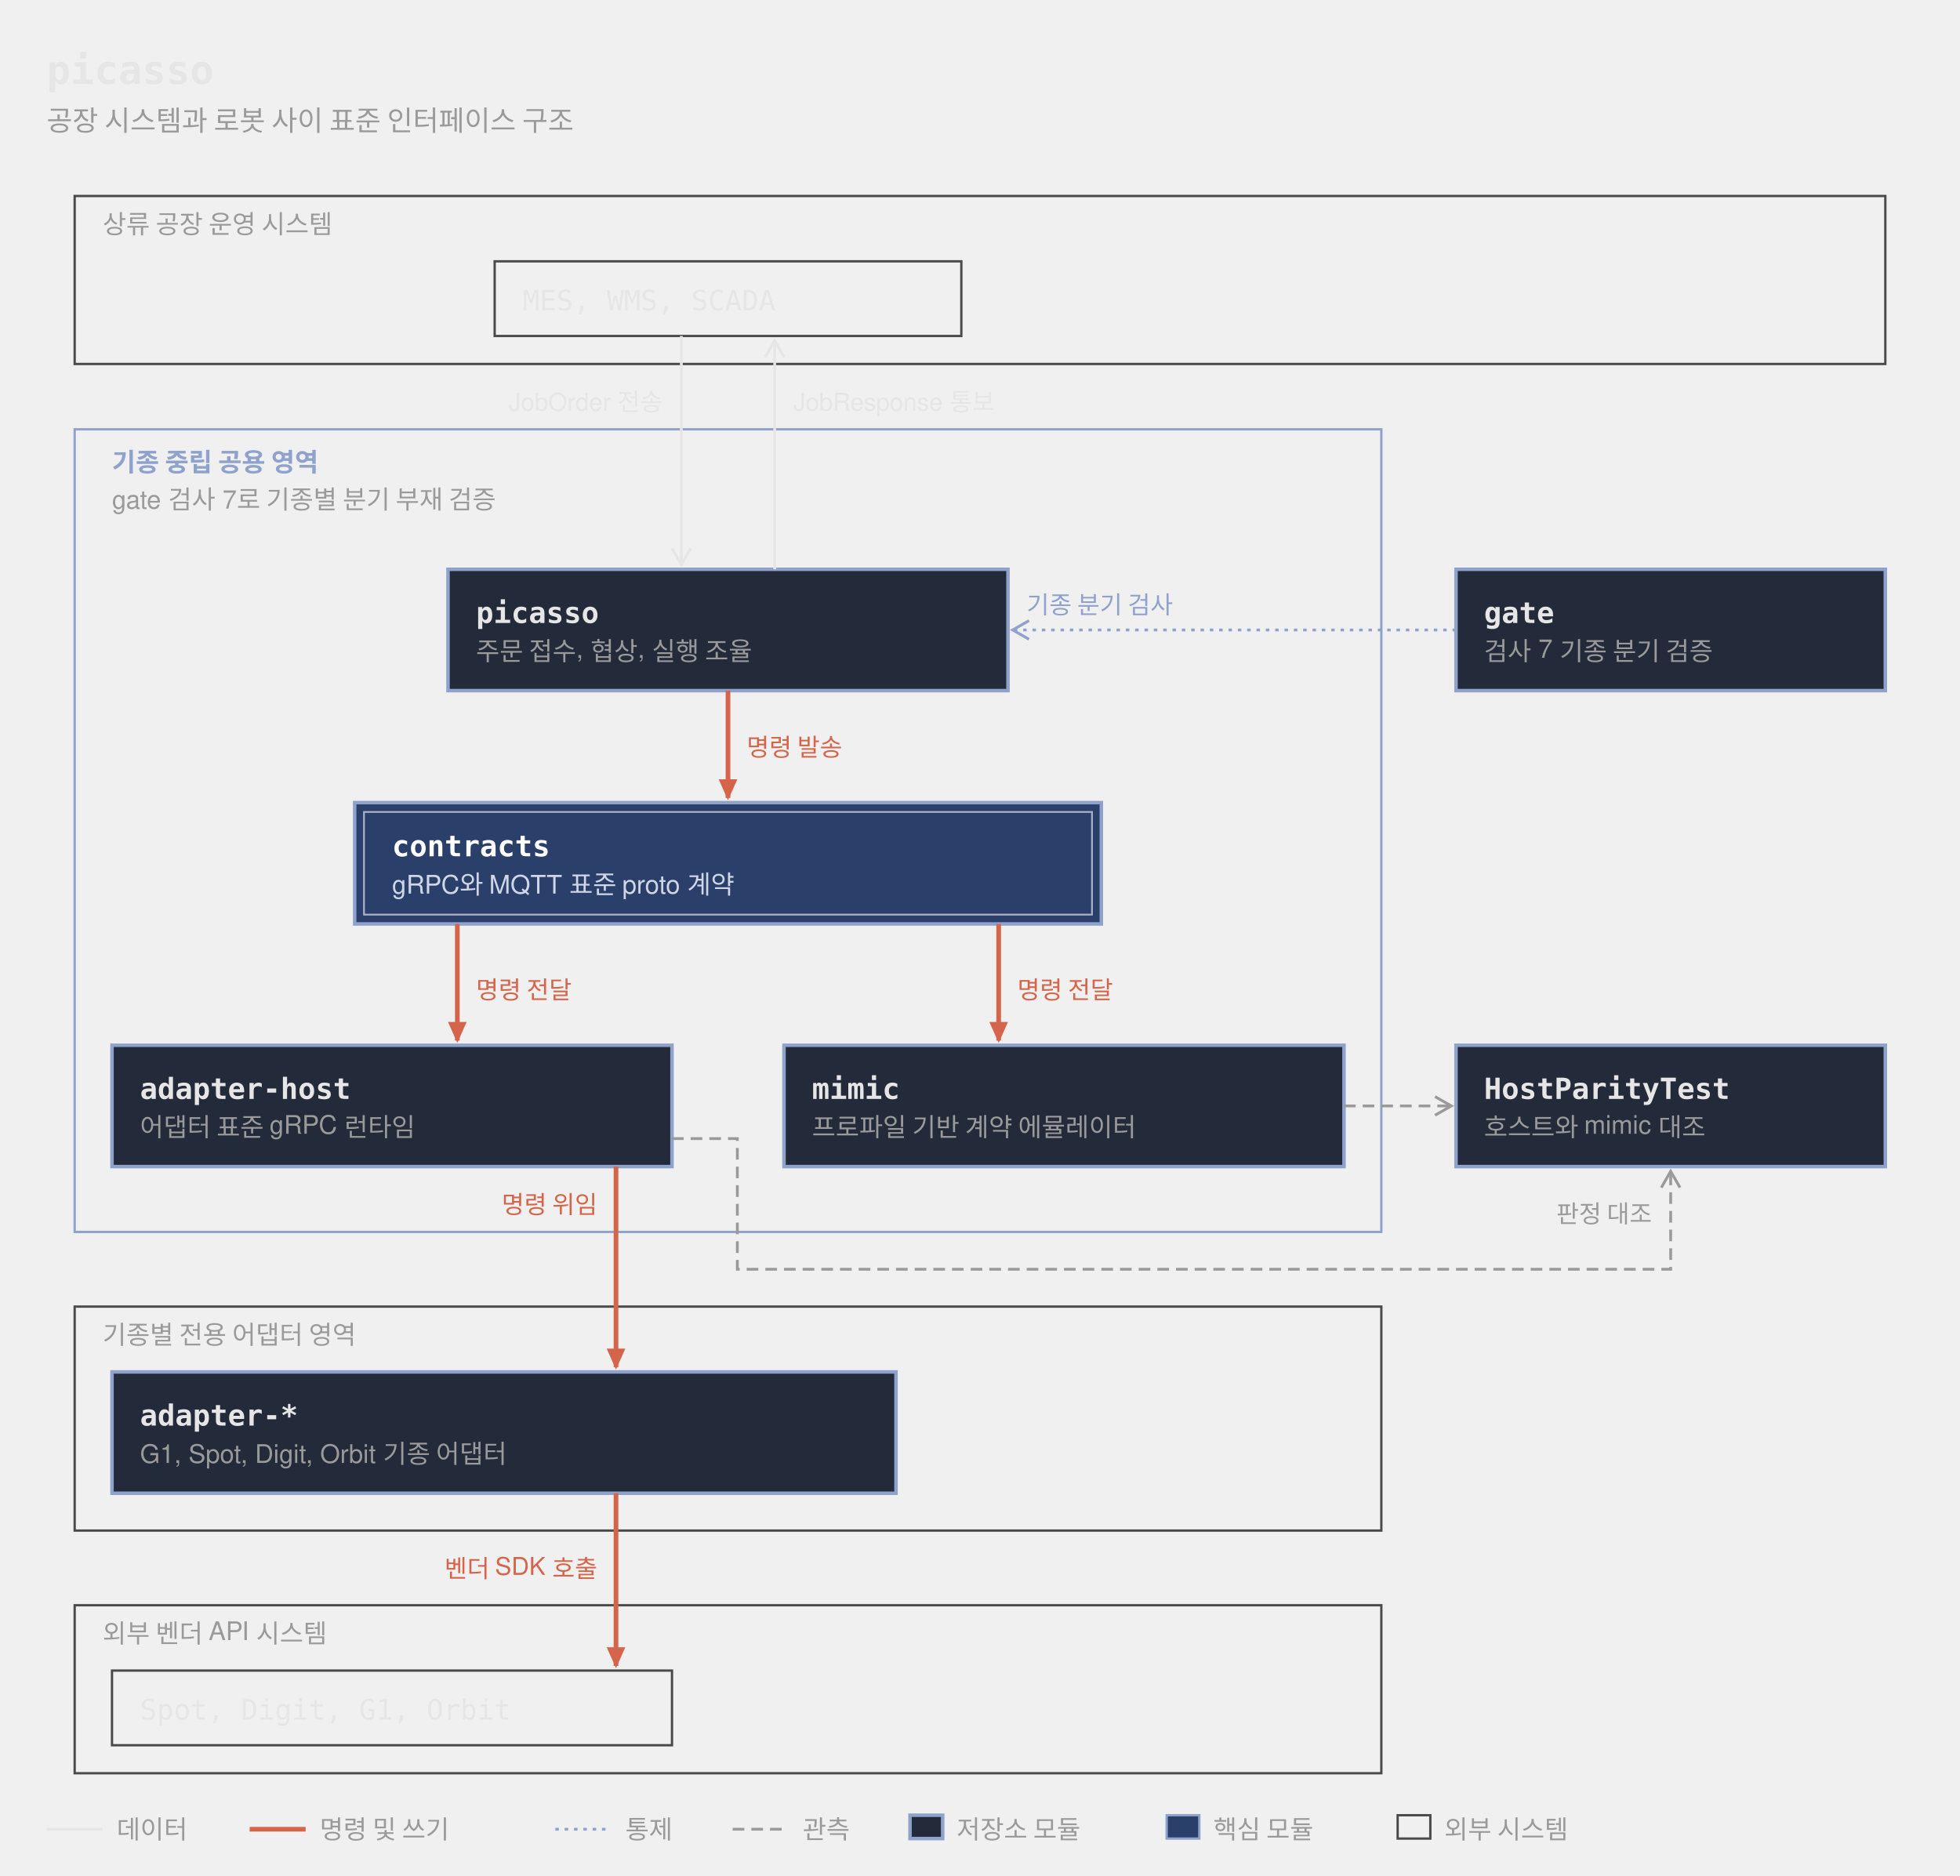
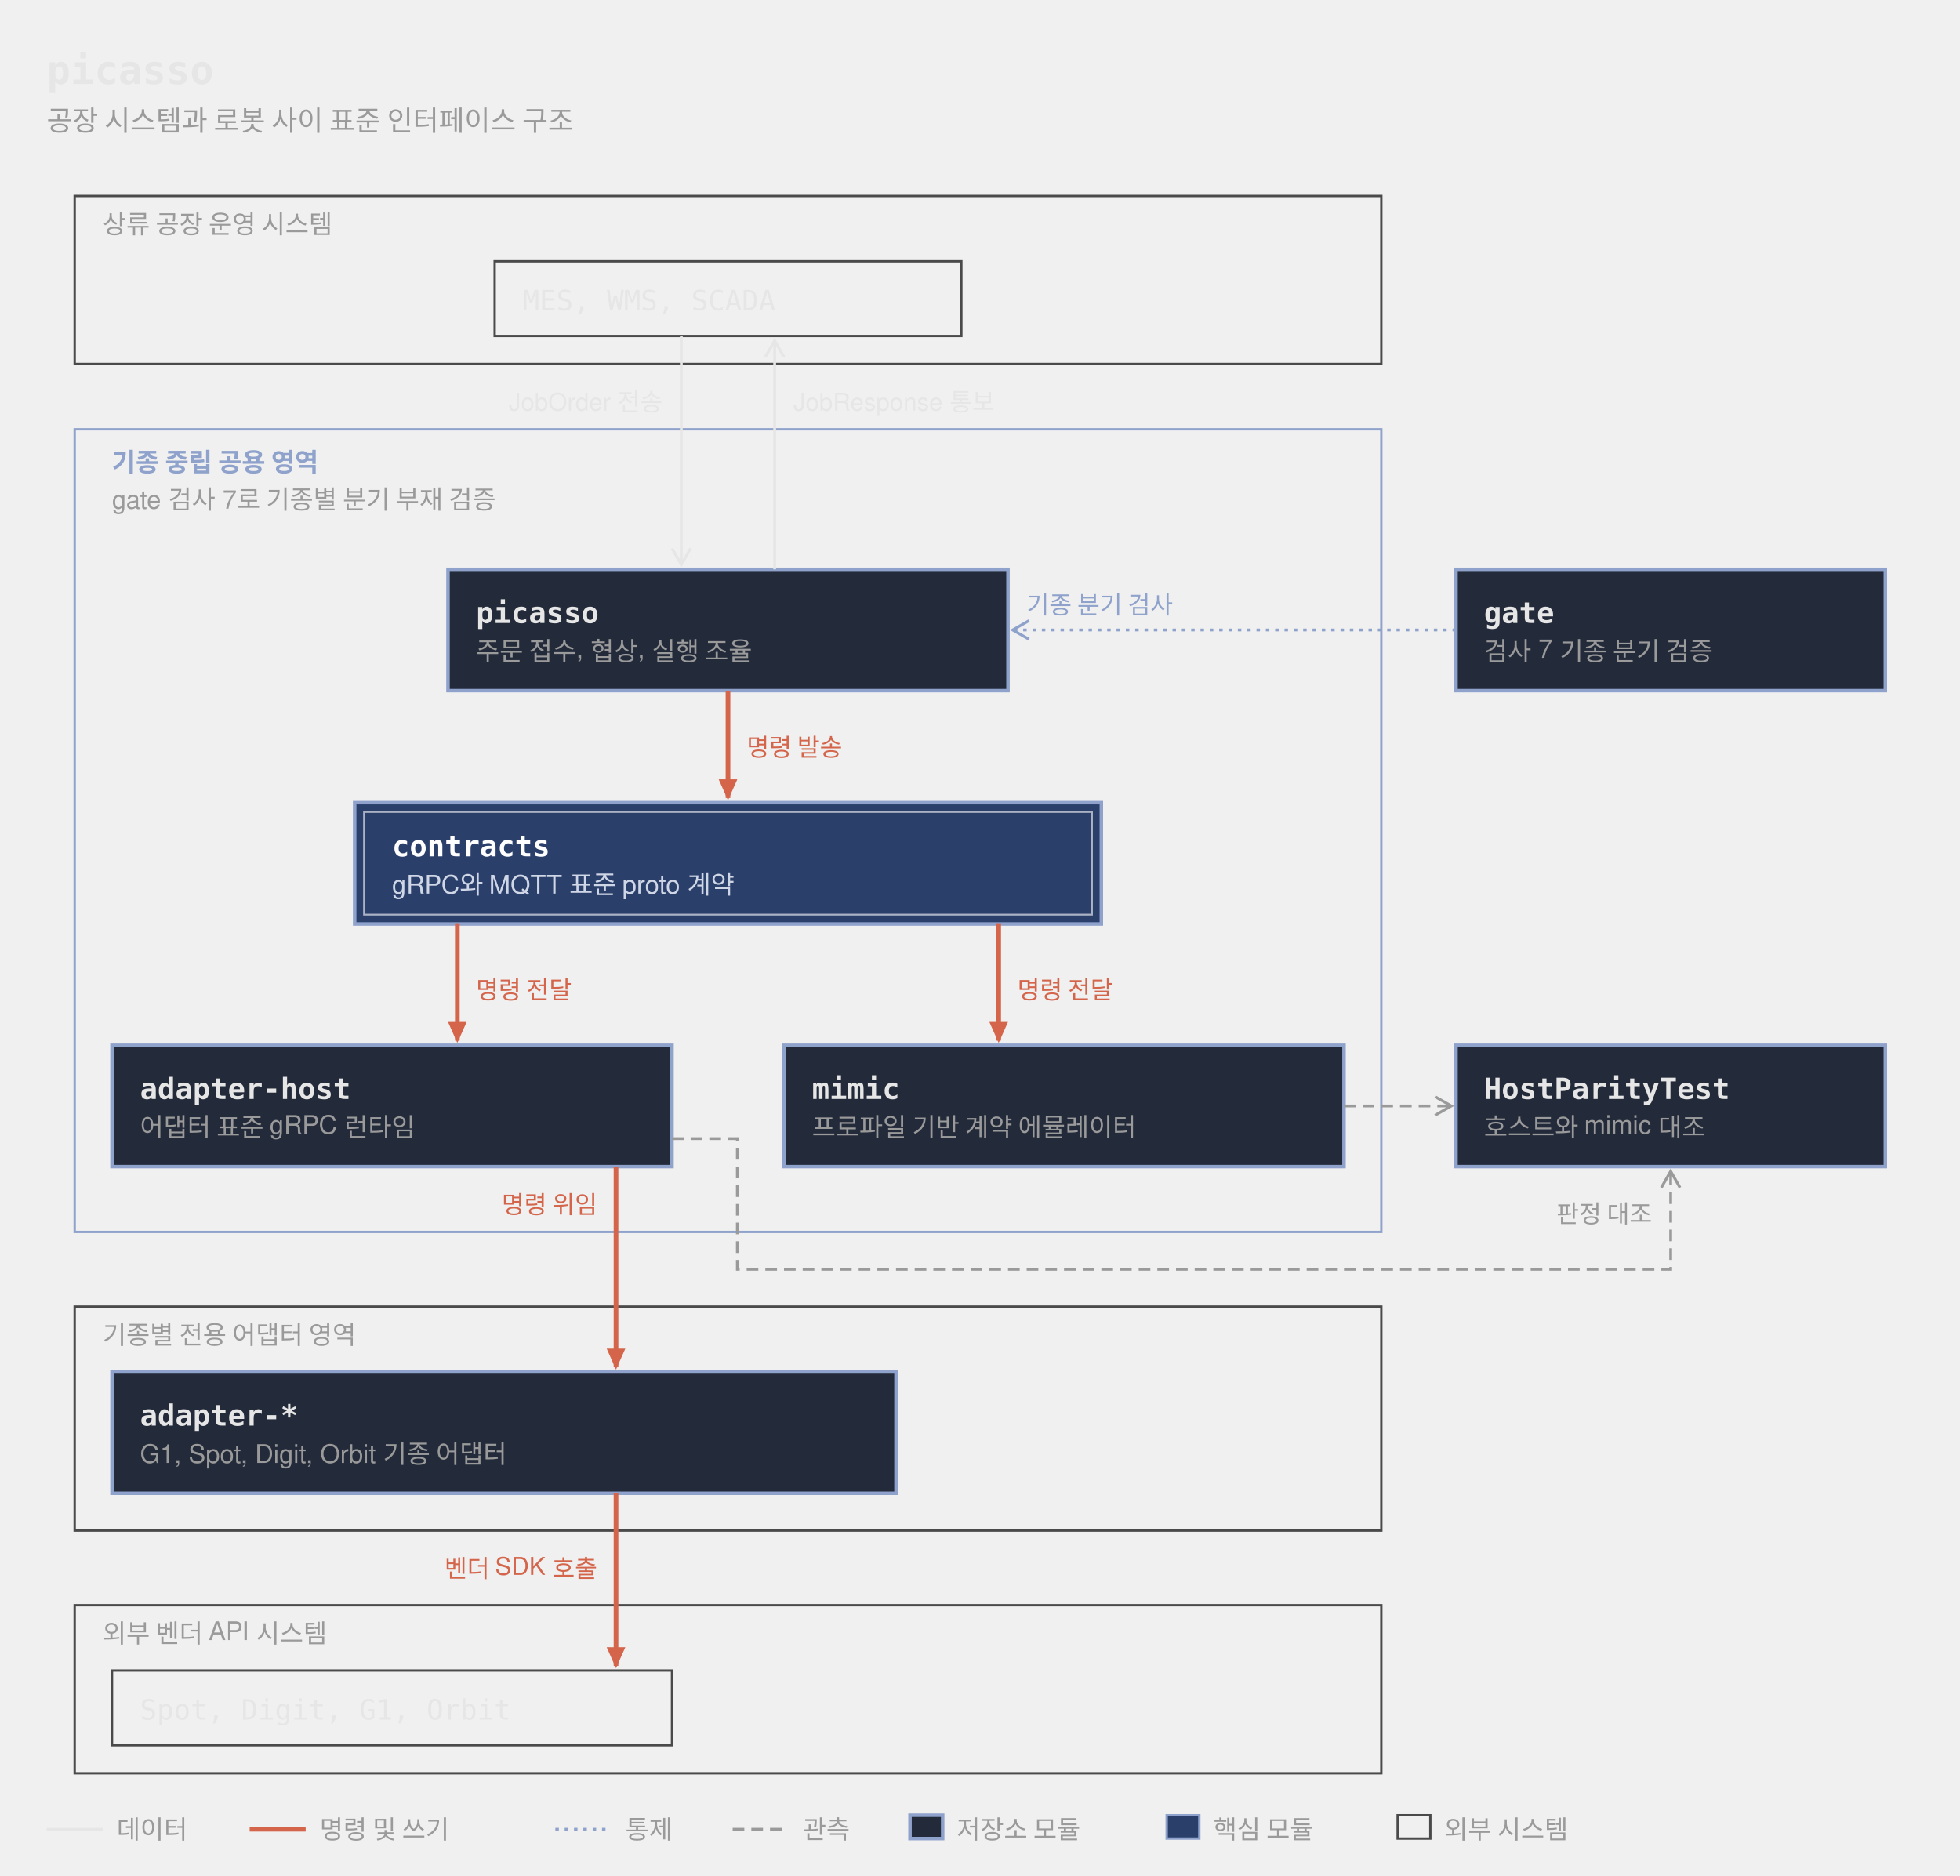
<svg xmlns="http://www.w3.org/2000/svg" width="840" height="804" viewBox="0 0 840 804">
  <defs>
    <marker id="data" markerUnits="userSpaceOnUse" markerWidth="10" markerHeight="10" refX="8" refY="5" orient="auto">
      <path d="M1,1 L8,5 L1,9" fill="none" stroke="#e6e6e6" stroke-width="1.2" />
    </marker>
    <marker id="obs" markerUnits="userSpaceOnUse" markerWidth="10" markerHeight="10" refX="8" refY="5" orient="auto">
      <path d="M1,1 L8,5 L1,9" fill="none" stroke="#9a9a9a" stroke-width="1.2" />
    </marker>
    <marker id="cmd" markerUnits="userSpaceOnUse" markerWidth="10" markerHeight="10" refX="8" refY="5" orient="auto">
      <path d="M0,1 L9,5 L0,9 Z" fill="#d4654a" />
    </marker>
    <marker id="gov" markerUnits="userSpaceOnUse" markerWidth="10" markerHeight="10" refX="8" refY="5" orient="auto">
      <path d="M1,1 L8,5 L1,9" fill="none" stroke="#8fa2cc" stroke-width="1.2" />
    </marker>
  </defs>
  <g font-family="'Helvetica Neue', Helvetica, Arial, 'Apple SD Gothic Neo', 'Malgun Gothic', 'Noto Sans KR', 'Noto Sans CJK KR', sans-serif" fill="#e6e6e6">
    <text x="20" y="36" font-size="17" font-weight="700" font-family="Menlo, Consolas, 'DejaVu Sans Mono', monospace">picasso</text>
    <text x="20" y="56" font-size="12" fill="#9a9a9a">공장 시스템과 로봇 사이 표준 인터페이스 구조</text>
-     <rect x="32" y="84" width="776" height="72" fill="none" stroke="#4a4a4a" />
+     <rect x="32" y="84" width="560" height="72" fill="none" stroke="#4a4a4a" />
    <text x="44" y="100" font-size="11" fill="#9a9a9a">상류 공장 운영 시스템</text>
    <rect x="212" y="112" width="200" height="32" fill="none" stroke="#4a4a4a" />
    <text x="224" y="133" font-size="12" font-family="Menlo, Consolas, 'DejaVu Sans Mono', monospace">MES, WMS, SCADA</text>
    <rect x="32" y="184" width="560" height="344" fill="none" stroke="#8fa2cc" />
    <text x="48" y="202" font-size="11" font-weight="700" fill="#8fa2cc">기종 중립 공용 영역</text>
    <text x="48" y="218" font-size="11" fill="#9a9a9a">gate 검사 7로 기종별 분기 부재 검증</text>
    <rect x="192" y="244" width="240" height="52" fill="#232a3a" stroke="#8fa2cc" stroke-width="1.5" />
    <text x="204" y="267" font-size="12.5" font-weight="700" font-family="Menlo, Consolas, 'DejaVu Sans Mono', monospace">picasso</text>
    <text x="204" y="283" font-size="11" fill="#9a9a9a">주문 접수, 협상, 실행 조율</text>
    <rect x="152" y="344" width="320" height="52" fill="#2b3f6b" stroke="#8fa2cc" stroke-width="1.5" />
    <rect x="156" y="348" width="312" height="44" fill="none" stroke="#fff" stroke-width="0.75" stroke-opacity="0.6" />
    <text x="168" y="367" font-size="12.5" font-weight="700" fill="#fff" font-family="Menlo, Consolas, 'DejaVu Sans Mono', monospace">contracts</text>
    <text x="168" y="383" font-size="11" fill="#cfd6e6">gRPC와 MQTT 표준 proto 계약</text>
    <rect x="48" y="448" width="240" height="52" fill="#232a3a" stroke="#8fa2cc" stroke-width="1.5" />
    <text x="60" y="471" font-size="12.5" font-weight="700" font-family="Menlo, Consolas, 'DejaVu Sans Mono', monospace">adapter-host</text>
    <text x="60" y="487" font-size="11" fill="#9a9a9a">어댑터 표준 gRPC 런타임</text>
    <rect x="336" y="448" width="240" height="52" fill="#232a3a" stroke="#8fa2cc" stroke-width="1.5" />
    <text x="348" y="471" font-size="12.5" font-weight="700" font-family="Menlo, Consolas, 'DejaVu Sans Mono', monospace">mimic</text>
    <text x="348" y="487" font-size="11" fill="#9a9a9a">프로파일 기반 계약 에뮬레이터</text>
    <rect x="624" y="244" width="184" height="52" fill="#232a3a" stroke="#8fa2cc" stroke-width="1.5" />
    <text x="636" y="267" font-size="12.5" font-weight="700" font-family="Menlo, Consolas, 'DejaVu Sans Mono', monospace">gate</text>
    <text x="636" y="283" font-size="11" fill="#9a9a9a">검사 7 기종 분기 검증</text>
    <rect x="624" y="448" width="184" height="52" fill="#232a3a" stroke="#8fa2cc" stroke-width="1.5" />
    <text x="636" y="471" font-size="12.5" font-weight="700" font-family="Menlo, Consolas, 'DejaVu Sans Mono', monospace">HostParityTest</text>
    <text x="636" y="487" font-size="11" fill="#9a9a9a">호스트와 mimic 대조</text>
    <rect x="32" y="560" width="560" height="96" fill="none" stroke="#4a4a4a" />
    <text x="44" y="576" font-size="11" fill="#9a9a9a">기종별 전용 어댑터 영역</text>
    <rect x="48" y="588" width="336" height="52" fill="#232a3a" stroke="#8fa2cc" stroke-width="1.5" />
    <text x="60" y="611" font-size="12.5" font-weight="700" font-family="Menlo, Consolas, 'DejaVu Sans Mono', monospace">adapter-*</text>
    <text x="60" y="627" font-size="11" fill="#9a9a9a">G1, Spot, Digit, Orbit 기종 어댑터</text>
    <rect x="32" y="688" width="560" height="72" fill="none" stroke="#4a4a4a" />
    <text x="44" y="704" font-size="11" fill="#9a9a9a">외부 벤더 API 시스템</text>
    <rect x="48" y="716" width="240" height="32" fill="none" stroke="#4a4a4a" />
    <text x="60" y="737" font-size="12" font-family="Menlo, Consolas, 'DejaVu Sans Mono', monospace">Spot, Digit, G1, Orbit</text>
    <g fill="none" stroke="#e6e6e6" stroke-width="1.2">
      <path d="M292,144 V242" marker-end="url(#data)" />
      <path d="M332,244 V146" marker-end="url(#data)" />
    </g>
    <g font-size="10.5" fill="#e6e6e6">
      <text x="284" y="176" font-size="10.5" text-anchor="end">JobOrder 전송</text>
      <text x="340" y="176" font-size="10.5">JobResponse 통보</text>
    </g>
    <g fill="none" stroke="#d4654a" stroke-width="2">
      <path d="M312,296 V342" marker-end="url(#cmd)" />
      <path d="M196,396 V446" marker-end="url(#cmd)" />
      <path d="M428,396 V446" marker-end="url(#cmd)" />
      <path d="M264,500 V586" marker-end="url(#cmd)" />
      <path d="M264,640 V714" marker-end="url(#cmd)" />
    </g>
    <g font-size="10.5" fill="#d4654a">
      <text x="320" y="324" font-size="10.5">명령 발송</text>
      <text x="204" y="428" font-size="10.5">명령 전달</text>
      <text x="436" y="428" font-size="10.5">명령 전달</text>
      <text x="256" y="520" font-size="10.5" text-anchor="end">명령 위임</text>
      <text x="256" y="676" font-size="10.5" text-anchor="end">벤더 SDK 호출</text>
    </g>
    <g fill="none" stroke="#8fa2cc" stroke-width="1.2" stroke-dasharray="1.5 2.5">
      <path d="M624,270 H434" marker-end="url(#gov)" />
    </g>
    <g font-size="10.5" fill="#8fa2cc">
      <text x="440" y="263" font-size="10.5">기종 분기 검사</text>
    </g>
    <g fill="none" stroke="#9a9a9a" stroke-width="1.2" stroke-dasharray="5 3">
      <path d="M576,474 H622" marker-end="url(#obs)" />
      <path d="M288,488 H316 V544 H716 V502" marker-end="url(#obs)" />
    </g>
    <g font-size="10.5" fill="#9a9a9a">
      <text x="708" y="524" font-size="10.5" text-anchor="end">판정 대조</text>
    </g>
    <g font-size="10.5" fill="#9a9a9a">
      <path d="M20,784 H44" fill="none" stroke="#e6e6e6" stroke-width="1.2" />
      <text x="50" y="788" font-size="11">데이터</text>
      <path d="M107,784 H131" fill="none" stroke="#d4654a" stroke-width="2" />
      <text x="137" y="788" font-size="11">명령 및 쓰기</text>
      <path d="M238,784 H262" fill="none" stroke="#8fa2cc" stroke-width="1.2" stroke-dasharray="1.5 2.5" />
      <text x="268" y="788" font-size="11">통제</text>
      <path d="M314,784 H338" fill="none" stroke="#9a9a9a" stroke-width="1.2" stroke-dasharray="5 3" />
      <text x="344" y="788" font-size="11">관측</text>
      <rect x="390" y="778" width="14" height="10" fill="#232a3a" stroke="#8fa2cc" stroke-width="1.5" />
      <text x="410" y="788" font-size="11">저장소 모듈</text>
      <rect x="500" y="778" width="14" height="10" fill="#2b3f6b" stroke="#8fa2cc" />
      <text x="520" y="788" font-size="11">핵심 모듈</text>
      <rect x="599" y="778" width="14" height="10" fill="none" stroke="#4a4a4a" />
      <text x="619" y="788" font-size="11">외부 시스템</text>
    </g>
  </g>
</svg>
